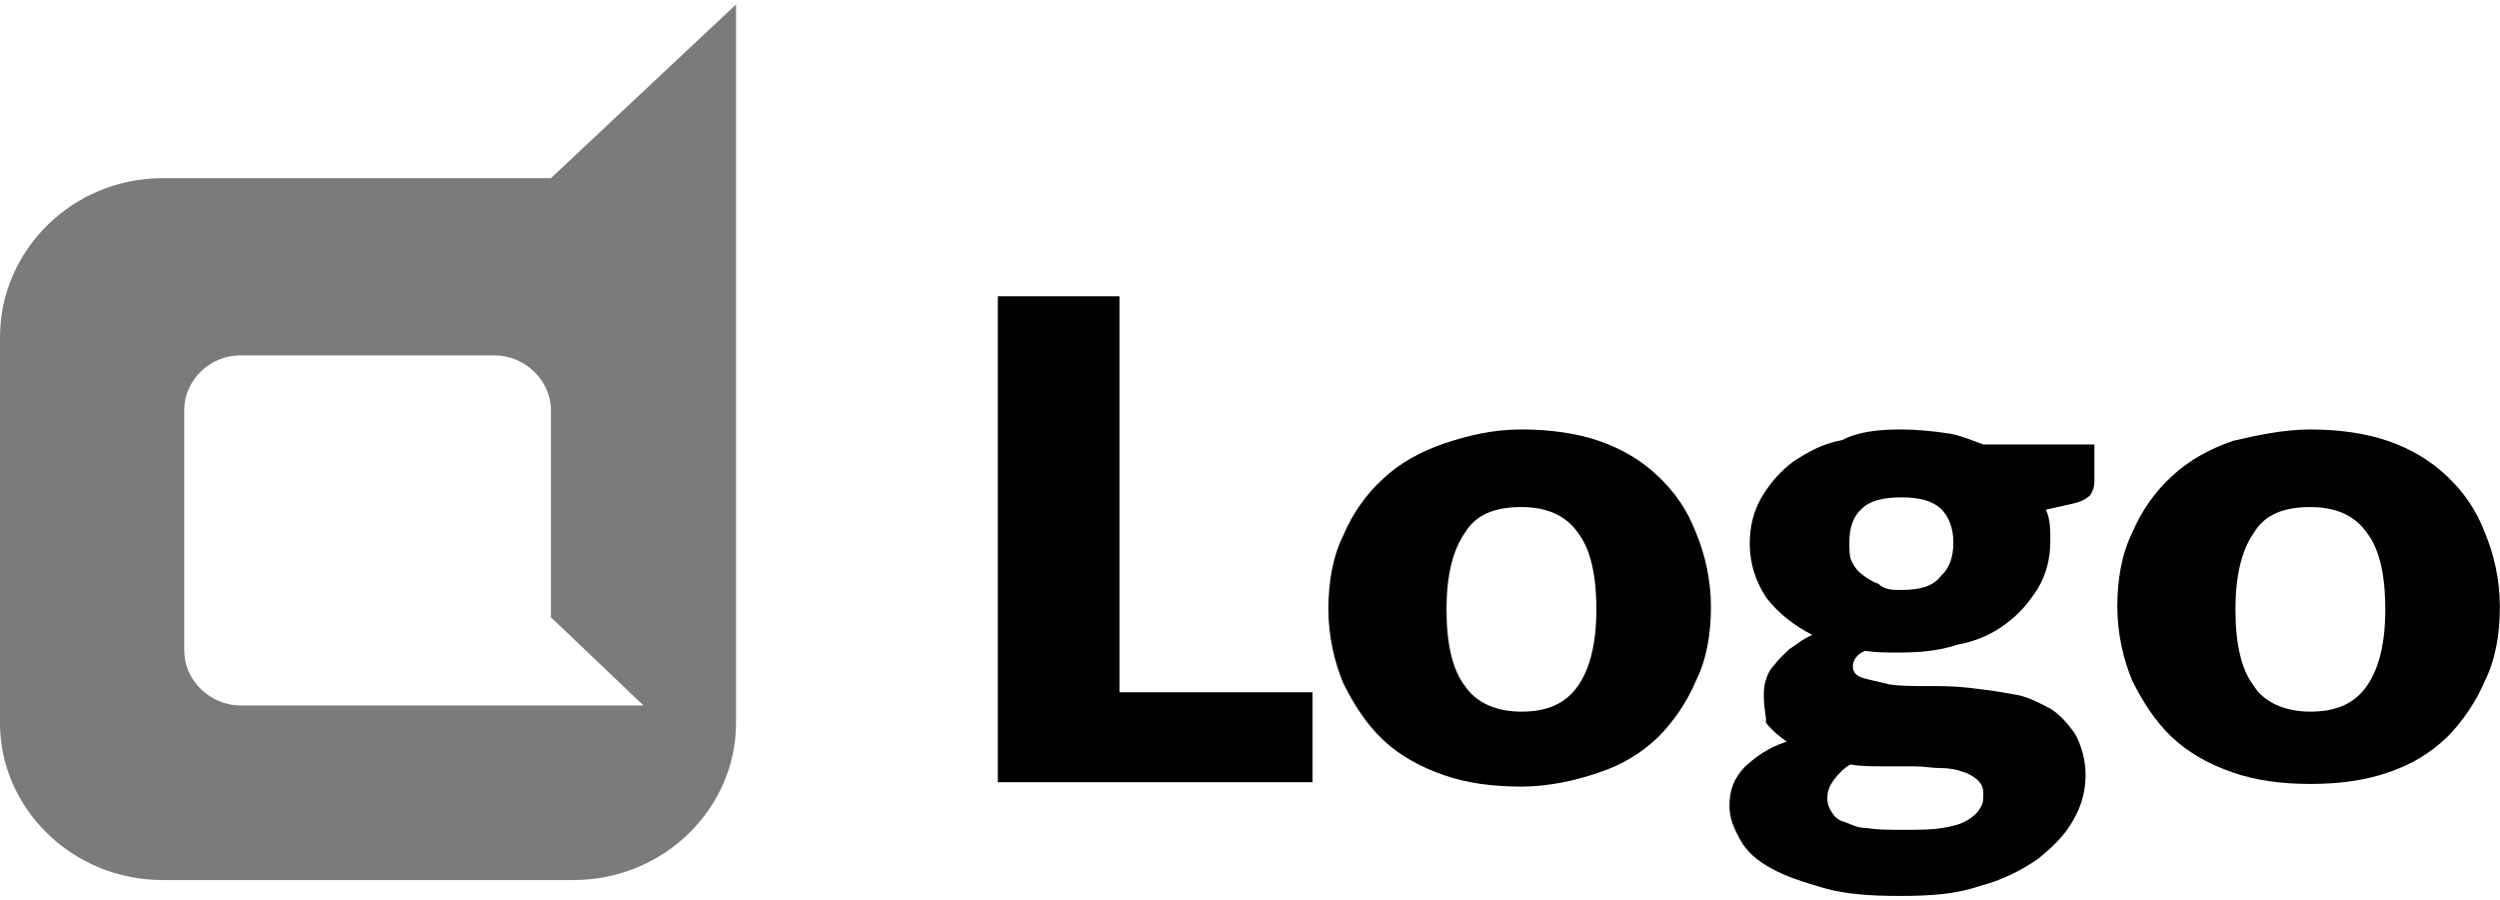
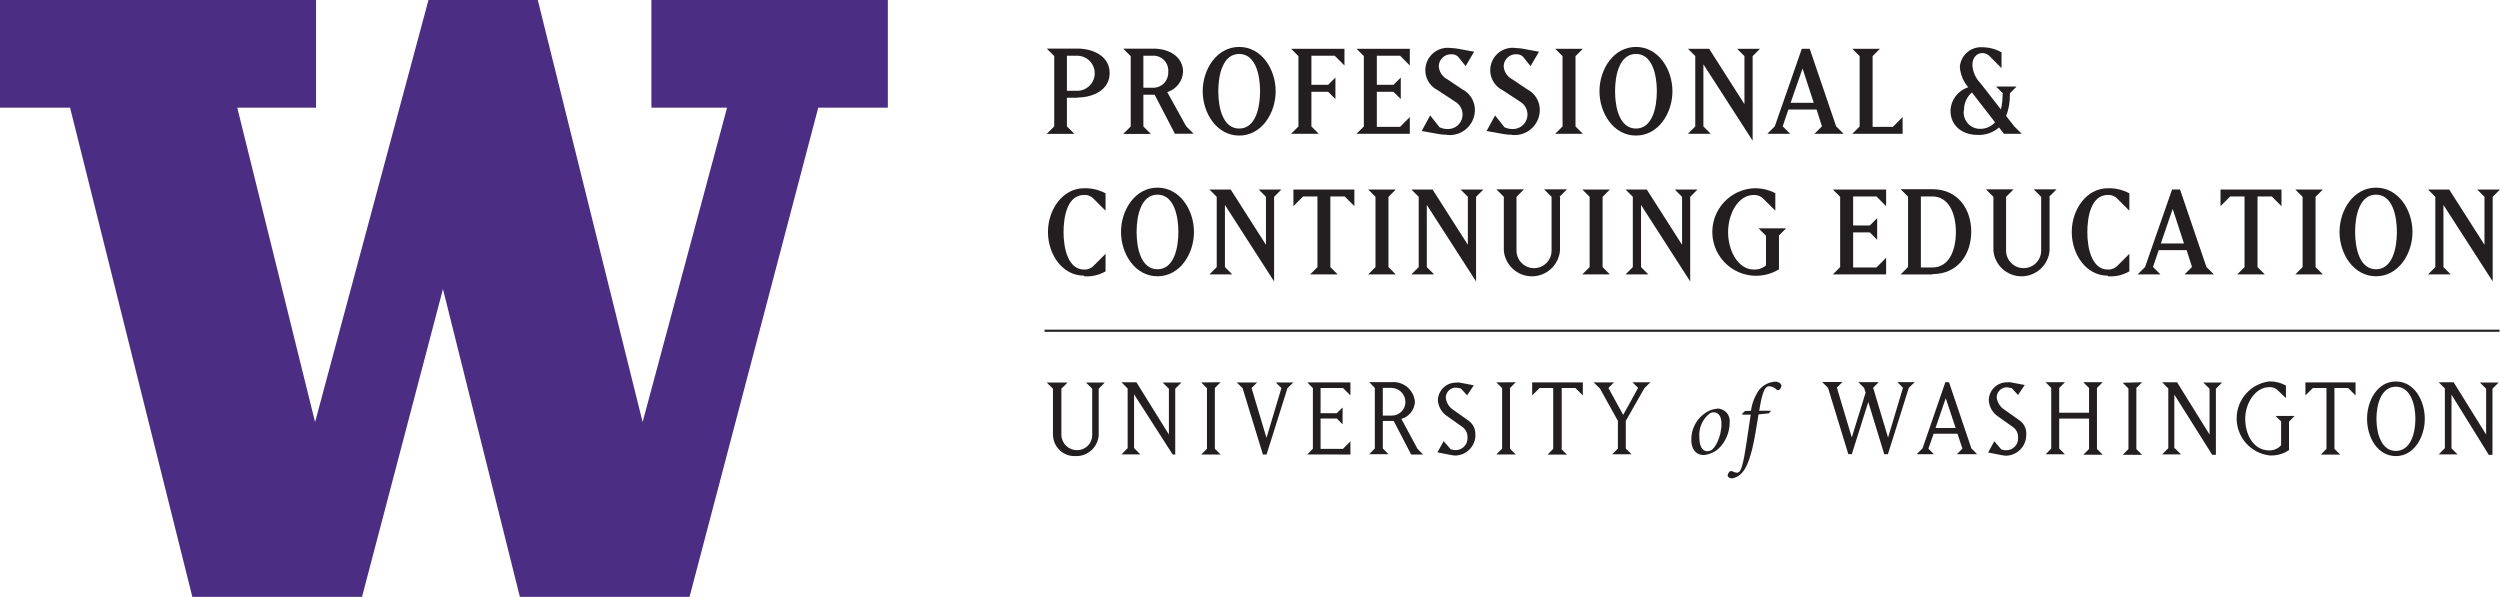
- <svg xmlns="http://www.w3.org/2000/svg" xmlns:xlink="http://www.w3.org/1999/xlink" version="1.1" id="Layer_1" x="0px" y="0px" viewBox="0 0 283.5 102" style="enable-background:new 0 0 283.5 102;" xml:space="preserve">
-   <style type="text/css">
- 	.st0{clip-path:url(#XMLID_36_);}
- 	.st1{clip-path:url(#XMLID_37_);fill:#010101;}
- 	.st2{clip-path:url(#SVGID_2_);}
- 	.st3{clip-path:url(#XMLID_38_);fill:#010101;}
- 	.st4{clip-path:url(#SVGID_4_);}
- 	.st5{clip-path:url(#XMLID_39_);fill:#010101;}
- 	.st6{clip-path:url(#SVGID_6_);}
- 	.st7{clip-path:url(#XMLID_40_);fill:#010101;}
- 	.st8{clip-path:url(#SVGID_8_);}
- 	.st9{clip-path:url(#XMLID_41_);fill:#7B7B7B;}
- </style>
-   <g id="XMLID_21_">
-     <g>
-       <defs>
-         <polygon id="XMLID_18_" points="127,78.5 148.9,78.5 148.9,88.7 113.2,88.7 113.2,33.6 127,33.6    " />
-       </defs>
-       <clipPath id="XMLID_36_">
-         <use xlink:href="#XMLID_18_" style="overflow:visible;" />
-       </clipPath>
-       <g class="st0">
-         <defs>
-           <rect id="XMLID_19_" x="-1501.1" y="-110" width="2945" height="2666.8" />
-         </defs>
-         <clipPath id="XMLID_37_">
-           <use xlink:href="#XMLID_19_" style="overflow:visible;" />
-         </clipPath>
-         <rect id="XMLID_20_" x="103" y="23.3" class="st1" width="56.1" height="75.6" />
-       </g>
-     </g>
-     <g>
-       <defs>
-         <path id="SVGID_1_" d="M172.6,80.7c2.9,0,5-0.9,6.4-2.9c1.4-2,2.1-4.9,2.1-8.7c0-4-0.7-6.9-2.1-8.7c-1.4-2-3.6-2.9-6.4-2.9     c-3.1,0-5.2,0.9-6.4,2.9c-1.4,2-2.1,4.9-2.1,8.7c0,4,0.7,6.9,2.1,8.7C167.4,79.6,169.6,80.7,172.6,80.7z M172.6,48.7     c3.1,0,6.2,0.4,8.8,1.3c2.6,0.9,4.8,2.2,6.7,4c1.9,1.8,3.3,3.8,4.3,6.4c1,2.4,1.7,5.3,1.7,8.4s-0.5,6-1.7,8.4     c-1,2.4-2.6,4.7-4.3,6.4c-1.9,1.8-4,3.1-6.7,4c-2.6,0.9-5.7,1.6-8.8,1.6c-3.3,0-6.2-0.4-8.8-1.3c-2.6-0.9-5-2.2-6.9-4     s-3.3-4-4.5-6.4c-1-2.4-1.7-5.3-1.7-8.4s0.5-6,1.7-8.4c1-2.4,2.6-4.7,4.5-6.4c1.9-1.8,4.3-3.1,6.9-4     C166.5,49.4,169.3,48.7,172.6,48.7z" />
-       </defs>
-       <clipPath id="SVGID_2_">
-         <use xlink:href="#SVGID_1_" style="overflow:visible;" />
-       </clipPath>
-       <g class="st2">
-         <defs>
-           <rect id="XMLID_16_" x="-1501.1" y="-110" width="2945" height="2666.8" />
-         </defs>
-         <clipPath id="XMLID_38_">
-           <use xlink:href="#XMLID_16_" style="overflow:visible;" />
-         </clipPath>
-         <rect id="XMLID_17_" x="140.5" y="38.5" class="st3" width="63.7" height="61.1" />
-       </g>
-     </g>
-     <g>
-       <defs>
-         <path id="SVGID_3_" d="M215.7,66.9c2.1,0,3.6-0.4,4.5-1.6c1-0.9,1.4-2.2,1.4-3.8c0-1.6-0.5-2.9-1.4-3.8c-1-0.9-2.4-1.3-4.5-1.3     c-2.1,0-3.6,0.4-4.5,1.3c-1,0.9-1.4,2.2-1.4,3.8c0,0.7,0,1.6,0.2,2c0.2,0.4,0.5,1.1,1.2,1.6c0.5,0.4,1.2,0.9,1.9,1.1     C213.8,66.9,214.7,66.9,215.7,66.9z M225,90c0-0.7-0.2-1.1-0.7-1.6c-0.5-0.4-1-0.7-1.7-0.9c-0.5-0.2-1.4-0.4-2.4-0.4     c-1,0-1.9-0.2-3.1-0.2h-3.6c-1.2,0-2.4,0-3.6-0.2c-0.7,0.4-1.4,1.1-1.9,1.8c-0.5,0.7-0.7,1.3-0.7,2c0,0.7,0.2,1.1,0.5,1.6     s0.7,0.9,1.4,1.1c0.7,0.2,1.4,0.7,2.6,0.7c1.2,0.2,2.4,0.2,4,0.2c1.9,0,3.3,0,4.5-0.2s2.1-0.4,2.9-0.9c0.7-0.4,1.2-0.9,1.4-1.3     C225,91.1,225,90.7,225,90z M215.7,48.7c1.7,0,3.6,0.2,5,0.4c1.7,0.2,3.1,0.9,4.3,1.3h12.6v4.2c0,0.7-0.2,1.1-0.5,1.6     c-0.5,0.4-1,0.7-1.9,0.9l-3.1,0.7c0.5,1.1,0.5,2.2,0.5,3.6c0,2-0.5,3.8-1.4,5.3c-1,1.6-2.1,2.9-3.6,4c-1.4,1.1-3.3,2-5.5,2.4     c-2.1,0.7-4.3,0.9-6.7,0.9c-1.4,0-2.6,0-3.8-0.2c-1,0.4-1.4,1.1-1.4,1.8c0,0.7,0.5,1.1,1.2,1.3c0.7,0.2,1.7,0.4,2.9,0.7     c1.2,0.2,2.6,0.2,4.3,0.2c1.7,0,3.1,0,4.8,0.2c1.7,0.2,3.3,0.4,4.8,0.7c1.7,0.2,2.9,0.9,4.3,1.6c1.2,0.7,2.1,1.8,2.9,2.9     c0.7,1.3,1.2,2.9,1.2,4.7s-0.5,3.6-1.4,5.1c-1,1.8-2.4,3.1-4,4.4c-1.9,1.3-4,2.4-6.7,3.1c-2.6,0.9-5.5,1.1-9,1.1     c-3.3,0-6.2-0.2-8.6-0.9c-2.4-0.7-4.3-1.3-5.9-2.2c-1.7-0.9-2.9-2-3.6-3.3c-0.7-1.3-1.2-2.4-1.2-3.8c0-1.8,0.5-3.1,1.7-4.4     c1.2-1.1,2.6-2.2,4.8-2.9c-1-0.7-1.7-1.3-2.4-2.2c0.2-0.2-0.2-1.3-0.2-2.9c0-0.7,0-1.1,0.2-1.8c0.2-0.7,0.5-1.3,1-1.8     c0.5-0.7,1-1.1,1.7-1.8c0.7-0.4,1.4-1.1,2.6-1.6c-2.1-1.1-3.8-2.4-5.2-4.2c-1.2-1.8-1.9-3.8-1.9-6.2c0-2,0.5-3.8,1.4-5.3     s2.1-2.9,3.6-4c1.7-1.1,3.3-2,5.5-2.4C210.9,48.9,213.3,48.7,215.7,48.7z" />
-       </defs>
-       <clipPath id="SVGID_4_">
-         <use xlink:href="#SVGID_3_" style="overflow:visible;" />
-       </clipPath>
-       <g class="st4">
-         <defs>
-           <rect id="XMLID_12_" x="-1501.1" y="-110" width="2945" height="2666.8" />
-         </defs>
-         <clipPath id="XMLID_39_">
-           <use xlink:href="#XMLID_12_" style="overflow:visible;" />
-         </clipPath>
-         <rect id="XMLID_13_" x="185.7" y="38.5" class="st5" width="62.1" height="73.4" />
-       </g>
-     </g>
-     <g>
-       <defs>
-         <path id="SVGID_5_" d="M262.1,80.7c2.9,0,5-0.9,6.4-2.9c1.4-2,2.1-4.9,2.1-8.7c0-4-0.7-6.9-2.1-8.7c-1.4-2-3.6-2.9-6.4-2.9     c-3.1,0-5.2,0.9-6.4,2.9c-1.4,2-2.1,4.9-2.1,8.7c0,4,0.7,6.9,2.1,8.7C256.8,79.6,259.2,80.7,262.1,80.7z M262.1,48.7     c3.1,0,6.2,0.4,8.8,1.3c2.6,0.9,4.8,2.2,6.7,4c1.9,1.8,3.3,3.8,4.3,6.4c1,2.4,1.7,5.3,1.7,8.4s-0.5,6-1.7,8.4     c-1,2.4-2.6,4.7-4.3,6.4c-1.9,1.8-4,3.1-6.7,4c-2.6,0.9-5.5,1.3-8.8,1.3s-6.2-0.4-8.8-1.3c-2.6-0.9-5-2.2-6.9-4     c-1.9-1.8-3.3-4-4.5-6.4c-1-2.4-1.7-5.3-1.7-8.4s0.5-6,1.7-8.4c1-2.4,2.6-4.7,4.5-6.4c1.9-1.8,4.3-3.1,6.9-4     C255.9,49.4,259,48.7,262.1,48.7z" />
-       </defs>
-       <clipPath id="SVGID_6_">
-         <use xlink:href="#SVGID_5_" style="overflow:visible;" />
-       </clipPath>
-       <g class="st6">
-         <defs>
-           <rect id="XMLID_7_" x="-1501.1" y="-110" width="2945" height="2666.8" />
-         </defs>
-         <clipPath id="XMLID_40_">
-           <use xlink:href="#XMLID_7_" style="overflow:visible;" />
-         </clipPath>
-         <rect id="XMLID_8_" x="230" y="38.5" class="st7" width="63.7" height="60.9" />
-       </g>
-     </g>
-     <g>
-       <defs>
-         <path id="SVGID_7_" d="M62.5,70V46.5c0-3.3-2.9-6.2-6.4-6.2H27.3c-3.6,0-6.4,2.9-6.4,6.2v27.3c0,3.3,2.9,6.2,6.4,6.2H73L62.5,70z      M18.5,20.2h44L83.5,0.5V82c0,9.6-8.1,17.8-18.5,17.8H18.5C8.1,99.8,0,91.6,0,82V38.2C0,28.5,8.1,20.2,18.5,20.2z" />
-       </defs>
-       <clipPath id="SVGID_8_">
-         <use xlink:href="#SVGID_7_" style="overflow:visible;" />
-       </clipPath>
-       <g class="st8">
-         <defs>
-           <rect id="XMLID_3_" x="-1501.1" y="-110" width="2945" height="2666.8" />
-         </defs>
-         <clipPath id="XMLID_41_">
-           <use xlink:href="#XMLID_3_" style="overflow:visible;" />
-         </clipPath>
-         <rect id="XMLID_4_" x="-10.2" y="-9.8" class="st9" width="103.9" height="119.8" />
-       </g>
-     </g>
+ <svg xmlns="http://www.w3.org/2000/svg" id="Layer_1" data-name="Layer 1" viewBox="0 0 335.08 80">
+   <defs>
+     <style>.cls-1,.cls-6{fill:none;}.cls-2{clip-path:url(#clip-path);}.cls-3{fill:#4b2e83;}.cls-4{fill:#231f20;}.cls-5{clip-path:url(#clip-path-2);}.cls-6{stroke:#231f20;stroke-width:0.28px;}</style>
+     <clipPath id="clip-path" transform="translate(-515 -461)">
+       <rect class="cls-1" x="515" y="461" width="118.97" height="80" />
+     </clipPath>
+     <clipPath id="clip-path-2" transform="translate(-515 -461)">
+       <rect class="cls-1" x="655" y="467.3" width="195.08" height="57.86" />
+     </clipPath>
+   </defs>
+   <g class="cls-2">
+     <path class="cls-3" d="M602.31,461v14.43h10.14l-11.32,42.14L587.08,461H572.43l-15.2,56.57L546.8,475.43h10.56V461H515v14.43h9.39L540.78,541h22.74l10.85-41.26L584.68,541h22.74l17.25-65.57H634V461Z" transform="translate(-515 -461)" />
  </g>
+   <path class="cls-4" d="M656.14,519.33a2.87,2.87,0,0,0,3,2.8,3,3,0,0,0,3.12-2.8V513.1l.82-.83h-2.52l.83.83v6.23a2,2,0,0,1-2,2,2.08,2.08,0,0,1-2.13-2V513.1l.83-.83h-2.8l.84.83v6.23ZM667,521.08v-7.23l5.18,8.07h.34V513.1l.83-.83h-2.52l.84.83v6.14l-4.35-7h-2l.82.83v8l-.82.83h2.52l-.83-.83Zm9-8.82.77.77v8.12l-.77.77h2.6l-.77-.77V513l.77-.77Zm7.49,0h-2.73l.79.77,2.72,8.89h.49l2.8-8.89.79-.77H686l.75.75-2,6.68-2-6.68.75-.75ZM696,521.92v-1.76l-1,1H692v-4.06h2.18l.77.77v-2.26l-.77.77H692V513H695l1,1v-1.75h-5.78l.75.77v8.12l-.75.77Zm4.34-.77v-3.73h1.46l2.34,4.5h1.6l-.75-.77-2.16-4a2.53,2.53,0,0,0,1.82-2.26,2.89,2.89,0,0,0-3.13-2.67h-3l.75.77v8.12l-.75.77h2.59l-.77-.77Zm0-8.16h1.18a1.89,1.89,0,0,1,1.85,1.93,1.81,1.81,0,0,1-1.85,1.78h-1.18V513Zm12.4,6.25a2.14,2.14,0,0,0-.9-1.85l-2-1.42a2.27,2.27,0,0,1-1.06-1.65,1.36,1.36,0,0,1,1.39-1.37,5.5,5.5,0,0,1,.62.11l.85.92.9-1.34-1.91-.36a1.52,1.52,0,0,0-.46,0,2.43,2.43,0,0,0-2.45,2.37A2.79,2.79,0,0,0,709,516.8l2,1.42a1.64,1.64,0,0,1,.69,1.41,1.59,1.59,0,0,1-1.6,1.7,1.61,1.61,0,0,1-.67-.13l-.92-1.08-.84,1.51,1.85.36a3.25,3.25,0,0,0,.57.07,2.77,2.77,0,0,0,2.68-2.81m2.8-7,.77.77v8.12l-.77.77h2.6l-.77-.77V513l.77-.77Zm8.76,8.88V513h1.83l1,1v-1.75h-6.79V514l1-1h1.82v8.16l-.75.77h2.59l-.77-.77Zm5.09-8.12,2.44,4.4v3.71l-.77.77h2.6l-.77-.77v-3.71l2.49-4.38.8-.79h-2.39l.75.75-2,3.62L730.58,513l.75-.75H728.6l.78.77Zm15.75,2.77a3.24,3.24,0,0,0-1.47.49,4.26,4.26,0,0,0-2,3.72c0,1,.45,2,1.71,2a3.49,3.49,0,0,0,2-.91,4.88,4.88,0,0,0,1.43-3.43,1.67,1.67,0,0,0-1.74-1.89m-2.32,3.89a3.67,3.67,0,0,1,1.44-3.28,1.28,1.28,0,0,1,.45-.11c.68,0,1.07.52,1.07,1.57,0,1.76-.9,3.37-1.47,3.56a1.36,1.36,0,0,1-.42.09c-.76,0-1.07-.82-1.07-1.83m6.12-3.56-.37.35,0,.14h1.13c-.18,1.22-.34,2.28-.6,4-.37,2.54-.68,3.44-.94,3.66a.5.5,0,0,1-.34.12,1.85,1.85,0,0,1-.6-.2.32.32,0,0,0-.38.09.83.83,0,0,0-.23.46c0,.27.35.41.58.41a2.29,2.29,0,0,0,1.5-.94c.46-.57,1.09-1.89,1.62-5,.1-.57.2-1.14.44-2.64l1.39-.14.3-.35h-1.6c.41-2.51.75-3.28,1.33-3.28a1.47,1.47,0,0,1,1,.45.28.28,0,0,0,.38,0,.8.8,0,0,0,.27-.5c0-.27-.35-.57-.82-.57a3,3,0,0,0-2.19,1.14,6.15,6.15,0,0,0-1.07,2.77Zm14.31,5.79,2.21-7,2.14,7h.49l2.8-8.89.79-.77h-2.32l.75.75-2,6.68-2-6.68.75-.75h-2.73l.77.77.2.64-1.85,6-2-6.68.75-.75h-2.73l.79.77,2.72,8.89Zm10.27-.75.7-2h3.19l.67,2-.75.75H780l-.77-.78-3-8.87h-.49l-3.06,8.87-.79.78h2.32l-.75-.75Zm2.32-6.76,1.33,4h-2.7l1.37-4Zm10.8,4.83a2.14,2.14,0,0,0-.9-1.85l-2-1.42a2.28,2.28,0,0,1-1.07-1.65,1.36,1.36,0,0,1,1.39-1.37,5.59,5.59,0,0,1,.62.11l.85.92.9-1.34-1.91-.36a1.53,1.53,0,0,0-.46,0,2.43,2.43,0,0,0-2.45,2.37,2.79,2.79,0,0,0,1.24,2.21l2,1.42a1.64,1.64,0,0,1,.69,1.41,1.59,1.59,0,0,1-1.6,1.7,1.62,1.62,0,0,1-.67-.13l-.92-1.08-.83,1.51,1.85.36a3.26,3.26,0,0,0,.57.07,2.77,2.77,0,0,0,2.69-2.81m4.35-2.16H795v4.07l-.77.77h2.6l-.77-.77V513l.77-.77h-2.6l.77.77v3.32H791V513l.77-.77h-2.59l.75.77v8.12l-.75.77h2.59l-.77-.77v-4.07Zm8.58-4.81.77.77v8.12l-.77.77h2.6l-.77-.77V513l.77-.77Zm6.92,8.82v-7.23l5.08,8.07H812V513.1l.83-.83h-2.52l.84.83v6.14l-4.35-7h-2l.82.83v8l-.82.83h2.52l-.83-.83Zm14.31-3.55v3.11a2.09,2.09,0,0,1-1.59.69c-2.14,0-3.22-2.16-3.22-4.24s1.36-4.24,3.22-4.24a1.47,1.47,0,0,1,1.18.46l1.06,1v-1.67a4.31,4.31,0,0,0-2.24-.56,5,5,0,0,0,0,9.92,4.21,4.21,0,0,0,2.65-.71v-3.81l.75-.77H820l.77.77Zm7.15,3.62V513h1.83l1,1v-1.75H824V514l1-1h1.82v8.16l-.75.77h2.59l-.77-.77Zm4.37-4.06c0,2.46,1.39,5,3.86,5s3.88-2.58,3.88-5-1.39-5-3.88-5-3.86,2.59-3.86,5m3.86,4.31c-1.93,0-2.6-2.31-2.6-4.31s.67-4.3,2.6-4.3,2.62,2.31,2.62,4.3-.67,4.31-2.62,4.31m7.46-.31v-7.23l5,8.07h.49V513.1l.83-.83h-2.52l.84.83v6.14l-4.35-7h-2l.82.83v8l-.82.83h2.52l-.83-.83Z" transform="translate(-515 -461)" />
+   <g class="cls-5">
+     <line class="cls-6" x1="140" y1="44.33" x2="335.02" y2="44.33" />
+   </g>
+   <path class="cls-4" d="M659.41,468.47H658v4.7h1.38a2.35,2.35,0,0,0,0-4.7Zm0,5.63H658v3.84l1,1h-3.7l1-1v-9.43l-1-1h4.1c2.09,0,4.33,1,4.33,3.28s-2.24,3.28-4.33,3.28Z" transform="translate(-515 -461)" />
+   <path class="cls-4" d="M669.63,468.47h-1.38v4.29h1.38a2,2,0,0,0,1.95-2.11,2,2,0,0,0-1.95-2.19Zm2.85,10.46-2.72-5.23h-1.51v4.25l1,1h-3.7l1-1v-9.43l-1-1h4.1c1.93,0,3.92,1,3.92,3.12a3,3,0,0,1-2.12,2.7l2.53,4.58,1,1Z" transform="translate(-515 -461)" />
+   <path class="cls-4" d="M681.09,468.23c-2.17,0-2.8,2.75-2.8,5s.63,5,2.8,5,2.8-2.75,2.8-5-.63-5-2.8-5Zm0,10.94c-3,0-4.89-3-4.89-5.94s1.88-5.94,4.89-5.94,4.89,3,4.89,5.94-1.88,5.94-4.89,5.94Z" transform="translate(-515 -461)" />
+   <polygon class="cls-4" points="178.89 7.47 175.77 7.47 175.77 11.37 178.01 11.37 178.99 10.39 178.99 13.28 178.01 12.3 175.77 12.3 175.77 16.95 176.75 17.93 173.05 17.93 174.03 16.95 174.03 7.52 173.05 6.54 180.2 6.54 180.2 8.78 178.89 7.47 178.89 7.47" />
+   <polygon class="cls-4" points="181.82 17.93 182.8 16.95 182.8 7.52 181.82 6.54 188.96 6.54 188.96 8.78 187.66 7.47 184.54 7.47 184.54 11.37 186.77 11.37 187.75 10.39 187.75 13.28 186.77 12.3 184.54 12.3 184.54 17 187.66 17 188.96 15.69 188.96 17.93 181.82 17.93 181.82 17.93" />
+   <path class="cls-4" d="M708.91,479.06a6.27,6.27,0,0,1-1-.08l-2.36-.42,1.14-2.09,1.25,1.58a2.34,2.34,0,0,0,1.09.24,1.94,1.94,0,0,0,2-2,2,2,0,0,0-1-1.67l-2.33-1.53a3,3,0,0,1,1.72-5.66,7.56,7.56,0,0,1,1.42.18l1.74.32-1.14,1.93-1-1.25a1.23,1.23,0,0,0-.88-.34,1.64,1.64,0,0,0-1.72,1.58,2.12,2.12,0,0,0,1.17,1.79l2,1.34a3.1,3.1,0,0,1,1.67,2.57,3.37,3.37,0,0,1-3.68,3.54Z" transform="translate(-515 -461)" />
+   <path class="cls-4" d="M717.61,479.06a6.27,6.27,0,0,1-1-.08l-2.36-.42,1.14-2.09,1.25,1.58a2.34,2.34,0,0,0,1.09.24,1.94,1.94,0,0,0,2-2,2,2,0,0,0-1-1.67l-2.33-1.53a3,3,0,0,1,1.72-5.66,7.56,7.56,0,0,1,1.42.18l1.74.32-1.14,1.93-1-1.25a1.23,1.23,0,0,0-.88-.34,1.64,1.64,0,0,0-1.72,1.58,2.12,2.12,0,0,0,1.17,1.79l2,1.34a3.1,3.1,0,0,1,1.67,2.57,3.37,3.37,0,0,1-3.68,3.54Z" transform="translate(-515 -461)" />
+   <polygon class="cls-4" points="208.45 17.93 209.43 16.95 209.43 7.52 208.45 6.54 212.15 6.54 211.17 7.52 211.17 16.95 212.15 17.93 208.45 17.93 208.45 17.93" />
+   <path class="cls-4" d="M734.27,468.23c-2.17,0-2.8,2.75-2.8,5s.63,5,2.8,5,2.8-2.75,2.8-5-.63-5-2.8-5Zm0,10.94c-3,0-4.89-3-4.89-5.94s1.88-5.94,4.89-5.94,4.89,3,4.89,5.94-1.88,5.94-4.89,5.94Z" transform="translate(-515 -461)" />
+   <polygon class="cls-4" points="234.91 7.52 234.91 18.86 228.31 8.62 228.31 16.95 229.29 17.93 226.24 17.93 227.22 16.95 227.22 7.52 226.24 6.54 229.08 6.54 233.81 13.96 233.81 7.52 232.83 6.54 235.89 6.54 234.91 7.52 234.91 7.52" />
+   <path class="cls-4" d="M756.61,470.15,755,474.78h3.1l-1.51-4.63Zm1.59,8.78,1-1-.72-2.25H754.7l-.76,2.25,1,1h-3.06l1-1,3.62-10.39h1.06l3.54,10.39,1,1Z" transform="translate(-515 -461)" />
+   <polygon class="cls-4" points="248.27 17.93 249.25 16.95 249.25 7.52 248.27 6.54 251.97 6.54 250.99 7.52 250.99 17 253.71 17 255.01 15.69 255.01 17.93 248.27 17.93 248.27 17.93" />
+   <path class="cls-4" d="M778.21,475.79a2.2,2.2,0,0,0,2.19,2.48,2.64,2.64,0,0,0,2-.88l-3.1-4a3.07,3.07,0,0,0-1.06,2.43Zm5.23-2.19v-.1l-.9-.9h2.75l-.9.9v.11a7.78,7.78,0,0,1-.5,2.94l1.08,1.38,1,1h-2.38l-.66-.85a4,4,0,0,1-2.9,1c-2,0-3.6-1.21-3.6-3.23a3.4,3.4,0,0,1,2.38-3.15,4.74,4.74,0,0,1-1.13-2.72,2.85,2.85,0,0,1,3-2.65,5.37,5.37,0,0,1,2.59.68v2.12l-1.46-1.46a1.42,1.42,0,0,0-1.11-.56c-.74,0-1.34.61-1.34,1.62a3.86,3.86,0,0,0,1.11,2.45l2.72,3.49a8.6,8.6,0,0,0,.22-2.09Z" transform="translate(-515 -461)" />
+   <path class="cls-4" d="M660.3,497.95c-2.94,0-4.84-2.88-4.84-5.86s1.95-5.86,4.84-5.86a5.75,5.75,0,0,1,2.88.68v2.33l-1.56-1.56a1.68,1.68,0,0,0-1.32-.55c-2.17,0-2.75,2.73-2.75,5s.66,5,2.75,5a1.68,1.68,0,0,0,1.32-.55l1.56-1.56v2.35a5,5,0,0,1-2.88.66Z" transform="translate(-515 -461)" />
+   <path class="cls-4" d="M670.14,487.09c-2.17,0-2.8,2.75-2.8,5s.63,5,2.8,5,2.8-2.75,2.8-5-.63-5-2.8-5Zm0,10.94c-3,0-4.89-3-4.89-5.94s1.88-5.94,4.89-5.94,4.89,3,4.89,5.94-1.88,5.94-4.89,5.94Z" transform="translate(-515 -461)" />
+   <polygon class="cls-4" points="170.77 26.38 170.77 37.72 164.18 27.47 164.18 35.8 165.16 36.78 162.1 36.78 163.08 35.8 163.08 26.38 162.1 25.4 164.95 25.4 169.68 32.81 169.68 26.38 168.7 25.4 171.75 25.4 170.77 26.38 170.77 26.38" />
+   <polygon class="cls-4" points="180.23 26.33 178.31 26.33 178.31 35.8 179.29 36.78 175.6 36.78 176.58 35.8 176.58 26.33 174.66 26.33 173.36 27.63 173.36 25.4 181.53 25.4 181.53 27.63 180.23 26.33 180.23 26.33" />
+   <polygon class="cls-4" points="183.38 36.78 184.36 35.8 184.36 26.38 183.38 25.4 187.08 25.4 186.1 26.38 186.1 35.8 187.08 36.78 183.38 36.78 183.38 36.78" />
+   <polygon class="cls-4" points="197.84 26.38 197.84 37.72 191.24 27.47 191.24 35.8 192.22 36.78 189.17 36.78 190.15 35.8 190.15 26.38 189.17 25.4 192.01 25.4 196.74 32.81 196.74 26.38 195.76 25.4 198.82 25.4 197.84 26.38 197.84 26.38" />
+   <path class="cls-4" d="M724.09,487.38v7.21a3.78,3.78,0,0,1-7.53,0v-7.21l-1-1h3.7l-1,1v7.21a2.35,2.35,0,1,0,4.7,0v-7.21l-1-1h3.06l-1,1Z" transform="translate(-515 -461)" />
+   <polygon class="cls-4" points="212.08 36.78 213.06 35.8 213.06 26.38 212.08 25.4 215.78 25.4 214.8 26.38 214.8 35.8 215.78 36.78 212.08 36.78 212.08 36.78" />
+   <polygon class="cls-4" points="226.54 26.38 226.54 37.72 219.95 27.47 219.95 35.8 220.93 36.78 217.87 36.78 218.85 35.8 218.85 26.38 217.87 25.4 220.72 25.4 225.45 32.81 225.45 26.38 224.47 25.4 227.52 25.4 226.54 26.38 226.54 26.38" />
+   <path class="cls-4" d="M753.44,492.6v4.5a5.87,5.87,0,1,1-3.35-10.87,6,6,0,0,1,2.86.66v2.35l-1.56-1.56a1.7,1.7,0,0,0-1.3-.55c-2.19,0-3.47,2.59-3.47,5s1.29,5,3.47,5a2.36,2.36,0,0,0,1.61-.56V492.6l-1-1h3.7l-1,1Z" transform="translate(-515 -461)" />
+   <polygon class="cls-4" points="245.66 36.78 246.64 35.8 246.64 26.38 245.66 25.4 252.8 25.4 252.8 27.63 251.5 26.33 248.38 26.33 248.38 30.22 250.62 30.22 251.6 29.24 251.6 32.14 250.62 31.15 248.38 31.15 248.38 35.85 251.5 35.85 252.8 34.55 252.8 36.78 245.66 36.78 245.66 36.78" />
+   <path class="cls-4" d="M774,487.33h-1.54v9.52H774c2.19,0,3.15-2.2,3.15-4.76s-1-4.76-3.15-4.76Zm0,10.46h-4.26l1-1v-9.43l-1-1H774c3.52,0,5.21,2.78,5.21,5.69s-1.69,5.69-5.21,5.69Z" transform="translate(-515 -461)" />
+   <path class="cls-4" d="M789.71,487.38v7.21a3.78,3.78,0,0,1-7.53,0v-7.21l-1-1h3.7l-1,1v7.21a2.35,2.35,0,1,0,4.7,0v-7.21l-1-1h3.06l-1,1Z" transform="translate(-515 -461)" />
+   <path class="cls-4" d="M797.52,497.95c-2.94,0-4.84-2.88-4.84-5.86s1.95-5.86,4.84-5.86a5.75,5.75,0,0,1,2.88.68v2.33l-1.56-1.56a1.68,1.68,0,0,0-1.32-.55c-2.17,0-2.75,2.73-2.75,5s.66,5,2.75,5a1.68,1.68,0,0,0,1.32-.55l1.56-1.56v2.35a5,5,0,0,1-2.88.66Z" transform="translate(-515 -461)" />
+   <path class="cls-4" d="M806.21,489l-1.59,4.63h3.1L806.21,489Zm1.59,8.78,1-1-.72-2.25h-3.75l-.76,2.25,1,1h-3.06l1-1,3.62-10.39h1.06l3.54,10.39,1,1Z" transform="translate(-515 -461)" />
+   <polygon class="cls-4" points="304.49 26.33 302.58 26.33 302.58 35.8 303.56 36.78 299.86 36.78 300.84 35.8 300.84 26.33 298.92 26.33 297.62 27.63 297.62 25.4 305.79 25.4 305.79 27.63 304.49 26.33 304.49 26.33" />
+   <polygon class="cls-4" points="307.64 36.78 308.62 35.8 308.62 26.38 307.64 25.4 311.34 25.4 310.36 26.38 310.36 35.8 311.34 36.78 307.64 36.78 307.64 36.78" />
+   <path class="cls-4" d="M833.46,487.09c-2.17,0-2.8,2.75-2.8,5s.63,5,2.8,5,2.8-2.75,2.8-5-.63-5-2.8-5Zm0,10.94c-3,0-4.89-3-4.89-5.94s1.88-5.94,4.89-5.94,4.89,3,4.89,5.94-1.88,5.94-4.89,5.94Z" transform="translate(-515 -461)" />
+   <polygon class="cls-4" points="334.1 26.38 334.1 37.72 327.5 27.47 327.5 35.8 328.48 36.78 325.43 36.78 326.41 35.8 326.41 26.38 325.43 25.4 328.27 25.4 333 32.81 333 26.38 332.02 25.4 335.08 25.4 334.1 26.38 334.1 26.38" />
</svg>
